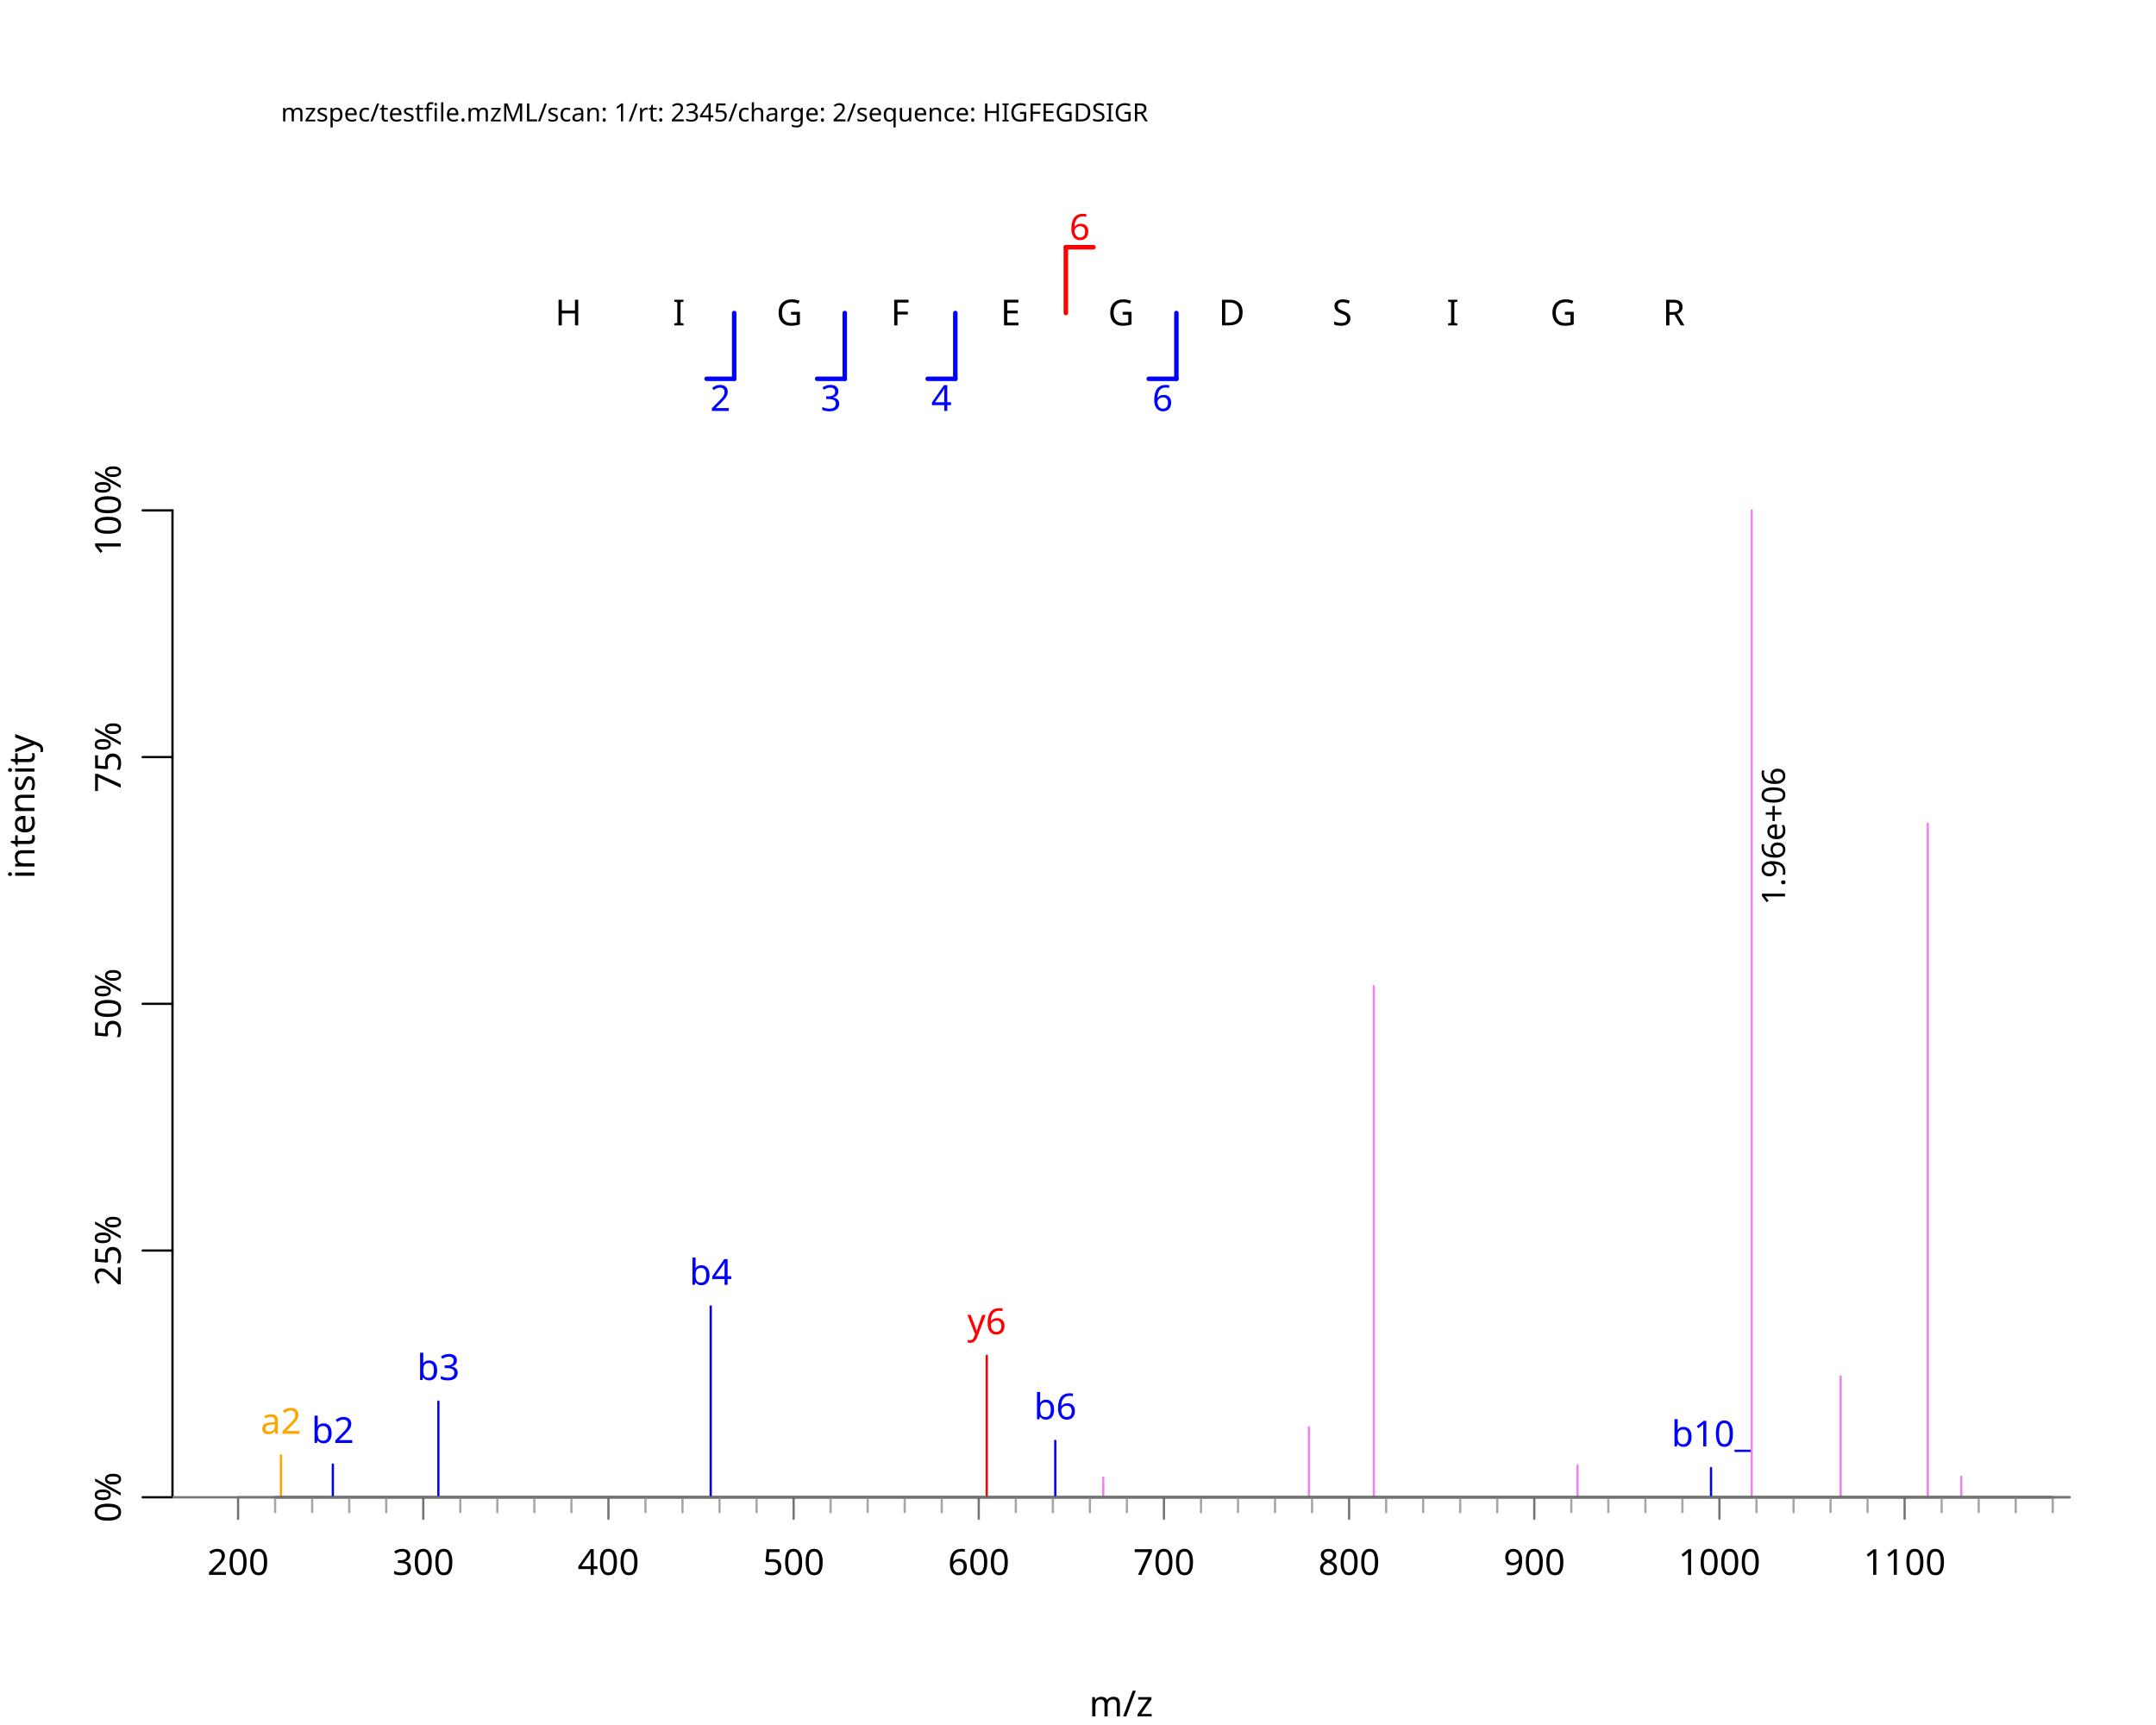
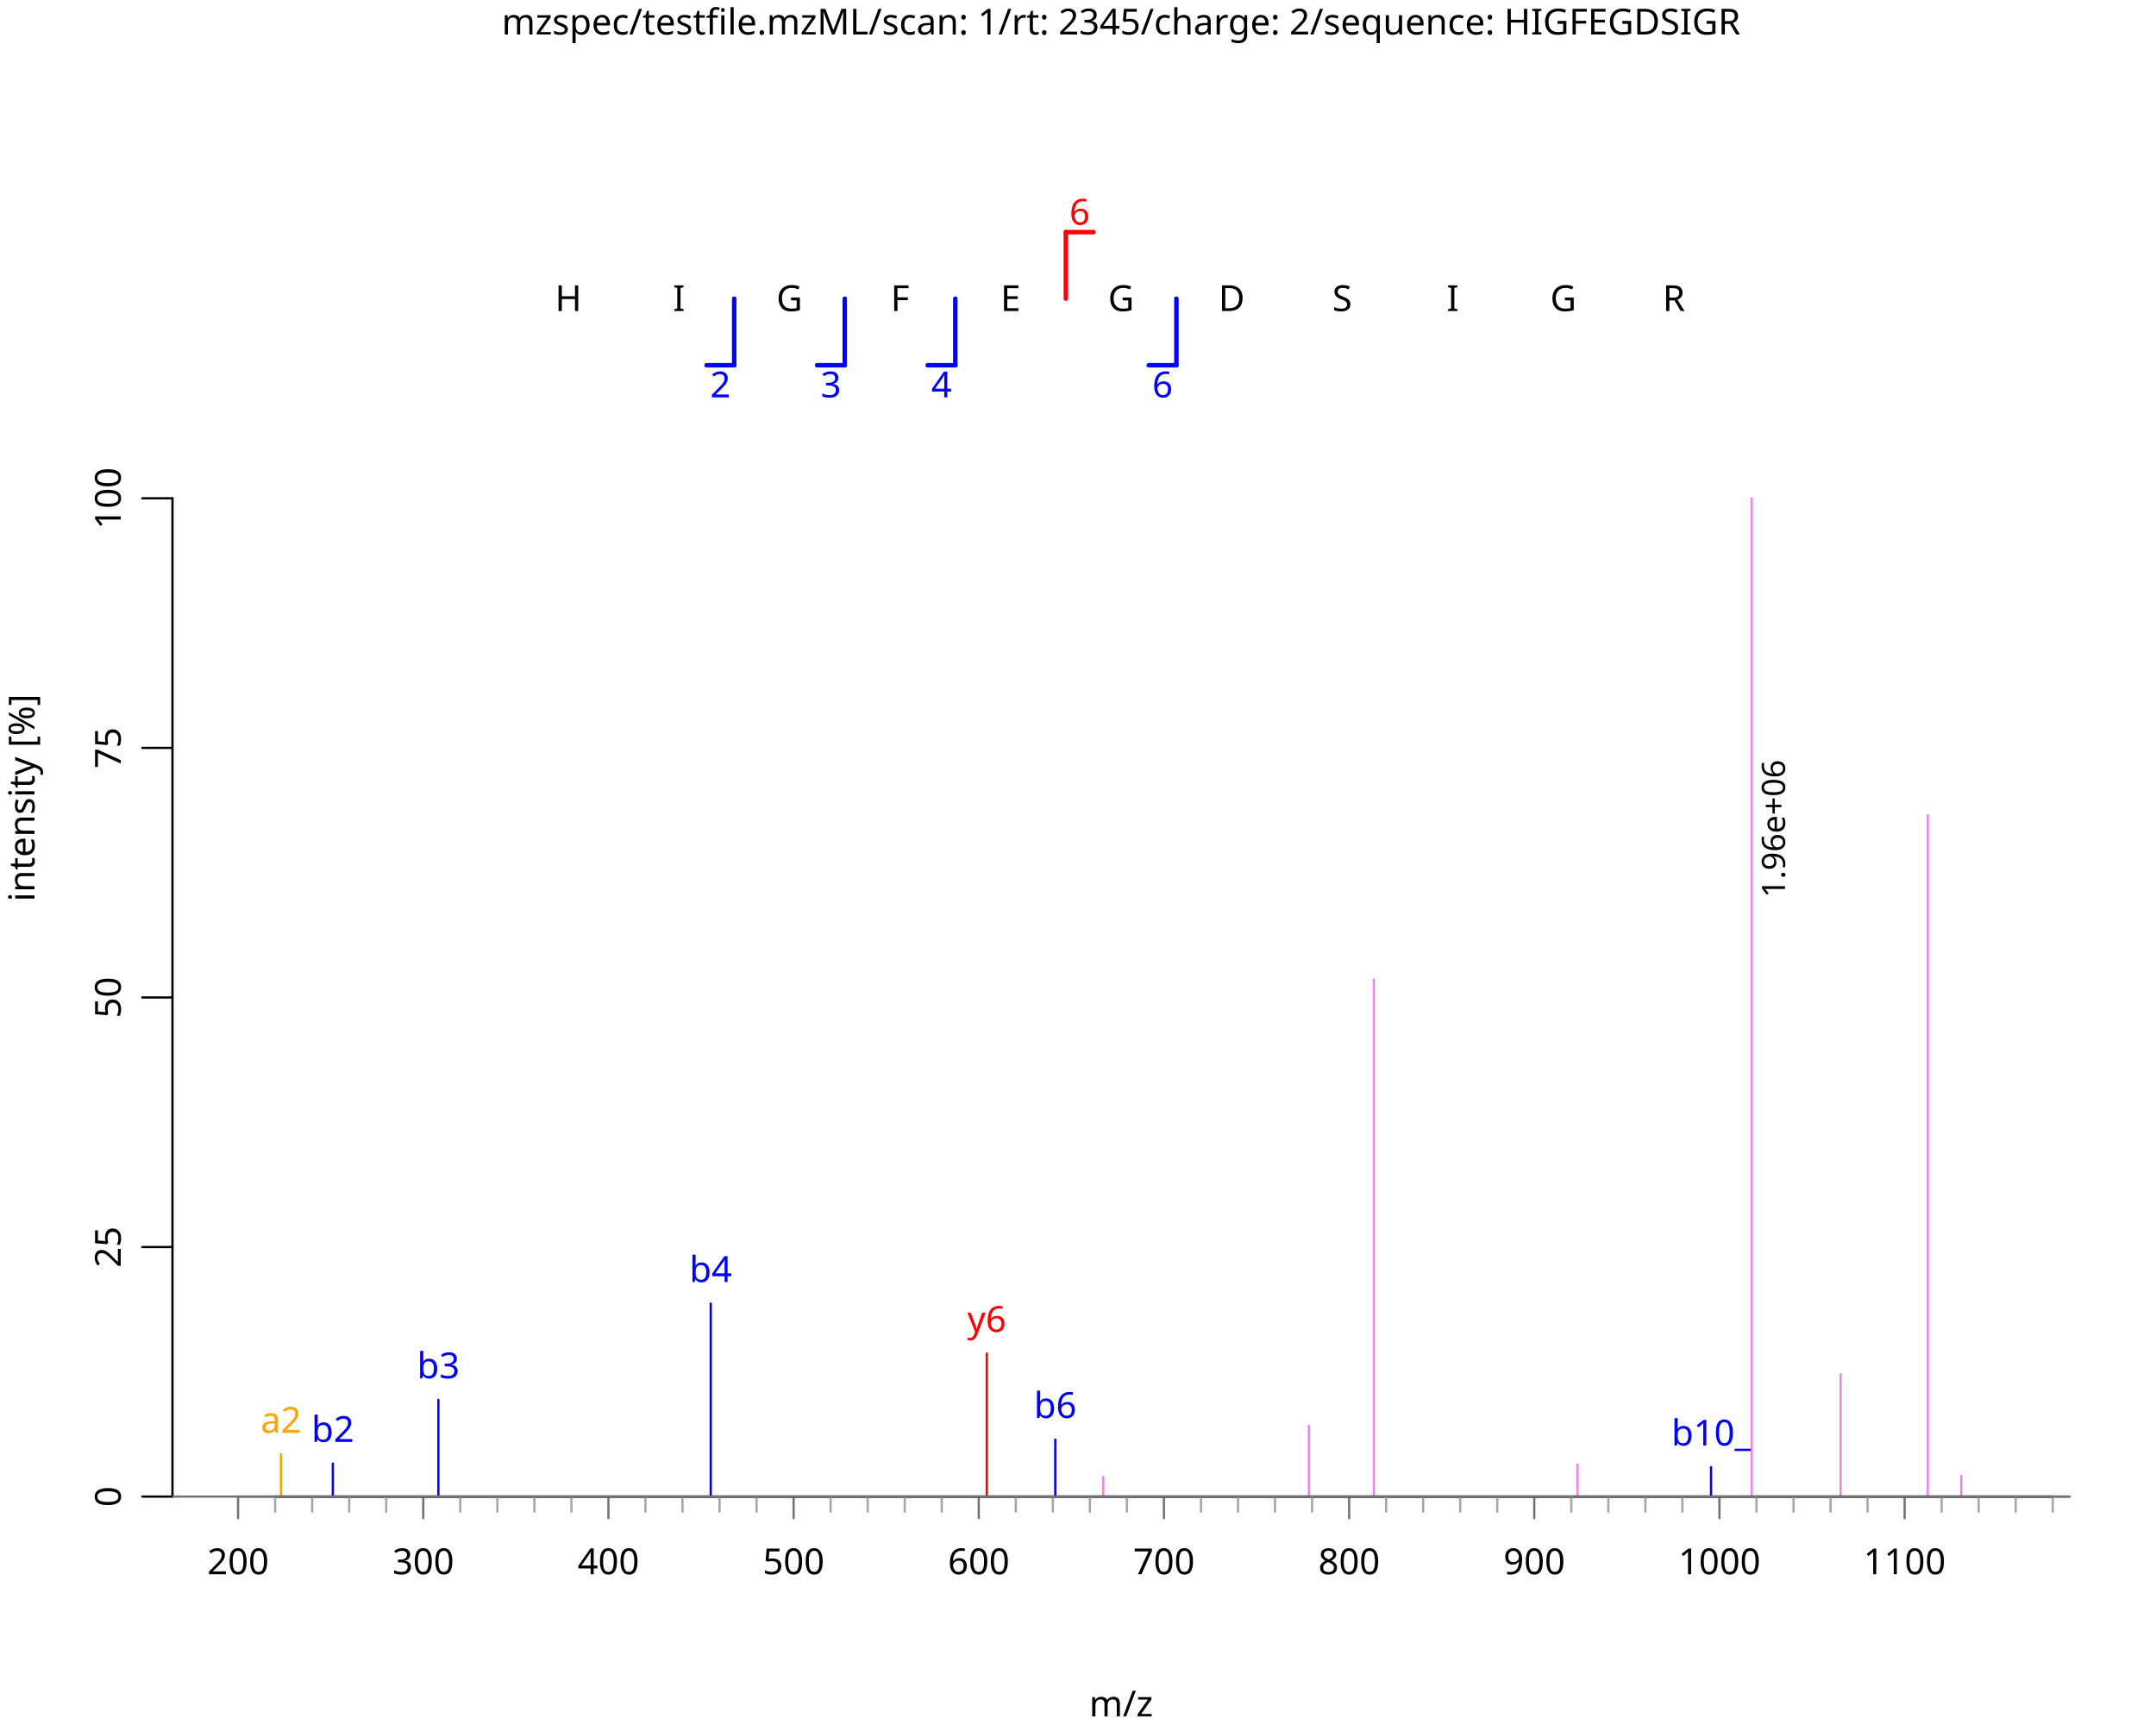
<svg xmlns="http://www.w3.org/2000/svg" class="svglite" data-engine-version="2.0" width="720.00pt" height="576.00pt" viewBox="0 0 720.00 576.00">
  <defs>
    <style type="text/css">
    .svglite line, .svglite polyline, .svglite polygon, .svglite path, .svglite rect, .svglite circle {
      fill: none;
      stroke: #000000;
      stroke-linecap: round;
      stroke-linejoin: round;
      stroke-miterlimit: 10.00;
    }
  </style>
  </defs>
  <rect width="100%" height="100%" style="stroke: none; fill: #FFFFFF;" />
  <defs>
    <clipPath id="cpMC4wMHw3MjAuMDB8MC4wMHw1NzYuMDA=">
      <rect x="0.00" y="0.00" width="720.00" height="576.00" />
    </clipPath>
  </defs>
  <g clip-path="url(#cpMC4wMHw3MjAuMDB8MC4wMHw1NzYuMDA=)">
</g>
  <defs>
-     <clipPath id="cpNTcuNjB8NjkxLjIwfDIwLjE2fDUxOC40MA==">
-       <rect x="57.60" y="20.16" width="633.60" height="498.24" />
+     <clipPath id="cpNTcuNjB8NjkxLjIwfDE0LjQwfDUxOC40MA==">
+       <rect x="57.60" y="14.40" width="633.60" height="504.00" />
    </clipPath>
  </defs>
-   <g clip-path="url(#cpNTcuNjB8NjkxLjIwfDIwLjE2fDUxOC40MA==)">
-     <text x="93.83" y="478.79" text-anchor="middle" style="font-size: 12.00px; fill: #FFA500; font-family: sans;" textLength="13.35px" lengthAdjust="spacingAndGlyphs">a2</text>
-     <text x="111.15" y="481.82" text-anchor="middle" style="font-size: 12.00px; fill: #0000FF; font-family: sans;" textLength="13.35px" lengthAdjust="spacingAndGlyphs">b2</text>
-     <text x="146.40" y="460.80" text-anchor="middle" style="font-size: 12.00px; fill: #0000FF; font-family: sans;" textLength="13.35px" lengthAdjust="spacingAndGlyphs">b3</text>
-     <text x="237.35" y="429.03" text-anchor="middle" style="font-size: 12.00px; fill: #0000FF; font-family: sans;" textLength="13.35px" lengthAdjust="spacingAndGlyphs">b4</text>
-     <text x="329.53" y="445.50" text-anchor="middle" style="font-size: 12.00px; fill: #FF0000; font-family: sans;" textLength="12.68px" lengthAdjust="spacingAndGlyphs">y6</text>
-     <text x="352.41" y="473.92" text-anchor="middle" style="font-size: 12.00px; fill: #0000FF; font-family: sans;" textLength="13.35px" lengthAdjust="spacingAndGlyphs">b6</text>
-     <text x="571.40" y="483.00" text-anchor="middle" style="font-size: 12.00px; fill: #0000FF; font-family: sans;" textLength="26.70px" lengthAdjust="spacingAndGlyphs">b10_</text>
-     <text x="189.82" y="108.65" text-anchor="middle" style="font-size: 12.00px; font-family: sans;" textLength="8.67px" lengthAdjust="spacingAndGlyphs">H</text>
-     <text x="226.73" y="108.65" text-anchor="middle" style="font-size: 12.00px; font-family: sans;" textLength="3.33px" lengthAdjust="spacingAndGlyphs">I</text>
-     <text x="263.65" y="108.65" text-anchor="middle" style="font-size: 12.00px; font-family: sans;" textLength="9.34px" lengthAdjust="spacingAndGlyphs">G</text>
-     <text x="300.57" y="108.65" text-anchor="middle" style="font-size: 12.00px; font-family: sans;" textLength="7.33px" lengthAdjust="spacingAndGlyphs">F</text>
-     <text x="337.48" y="108.65" text-anchor="middle" style="font-size: 12.00px; font-family: sans;" textLength="8.01px" lengthAdjust="spacingAndGlyphs">E</text>
-     <text x="374.40" y="108.65" text-anchor="middle" style="font-size: 12.00px; font-family: sans;" textLength="9.34px" lengthAdjust="spacingAndGlyphs">G</text>
-     <text x="411.32" y="108.65" text-anchor="middle" style="font-size: 12.00px; font-family: sans;" textLength="8.67px" lengthAdjust="spacingAndGlyphs">D</text>
-     <text x="448.23" y="108.65" text-anchor="middle" style="font-size: 12.00px; font-family: sans;" textLength="8.01px" lengthAdjust="spacingAndGlyphs">S</text>
-     <text x="485.15" y="108.65" text-anchor="middle" style="font-size: 12.00px; font-family: sans;" textLength="3.33px" lengthAdjust="spacingAndGlyphs">I</text>
-     <text x="522.07" y="108.65" text-anchor="middle" style="font-size: 12.00px; font-family: sans;" textLength="9.34px" lengthAdjust="spacingAndGlyphs">G</text>
-     <text x="558.98" y="108.65" text-anchor="middle" style="font-size: 12.00px; font-family: sans;" textLength="8.67px" lengthAdjust="spacingAndGlyphs">R</text>
-     <line x1="245.19" y1="104.52" x2="245.19" y2="126.49" style="stroke-width: 1.50; stroke: #0000FF;" />
-     <line x1="282.11" y1="104.52" x2="282.11" y2="126.49" style="stroke-width: 1.50; stroke: #0000FF;" />
-     <line x1="319.03" y1="104.52" x2="319.03" y2="126.49" style="stroke-width: 1.50; stroke: #0000FF;" />
-     <line x1="392.86" y1="104.52" x2="392.86" y2="126.49" style="stroke-width: 1.50; stroke: #0000FF;" />
-     <line x1="235.96" y1="126.49" x2="245.19" y2="126.49" style="stroke-width: 1.50; stroke: #0000FF;" />
-     <line x1="272.88" y1="126.49" x2="282.11" y2="126.49" style="stroke-width: 1.50; stroke: #0000FF;" />
-     <line x1="309.80" y1="126.49" x2="319.03" y2="126.49" style="stroke-width: 1.50; stroke: #0000FF;" />
-     <line x1="383.63" y1="126.49" x2="392.86" y2="126.49" style="stroke-width: 1.50; stroke: #0000FF;" />
-     <text x="240.58" y="137.22" text-anchor="middle" style="font-size: 12.00px; fill: #0000FF; font-family: sans;" textLength="6.67px" lengthAdjust="spacingAndGlyphs">2</text>
-     <text x="277.49" y="137.22" text-anchor="middle" style="font-size: 12.00px; fill: #0000FF; font-family: sans;" textLength="6.67px" lengthAdjust="spacingAndGlyphs">3</text>
-     <text x="314.41" y="137.22" text-anchor="middle" style="font-size: 12.00px; fill: #0000FF; font-family: sans;" textLength="6.67px" lengthAdjust="spacingAndGlyphs">4</text>
-     <text x="388.24" y="137.22" text-anchor="middle" style="font-size: 12.00px; fill: #0000FF; font-family: sans;" textLength="6.67px" lengthAdjust="spacingAndGlyphs">6</text>
-     <line x1="355.94" y1="104.52" x2="355.94" y2="82.55" style="stroke-width: 1.50; stroke: #FF0000;" />
-     <line x1="365.17" y1="82.55" x2="355.94" y2="82.55" style="stroke-width: 1.50; stroke: #FF0000;" />
-     <text x="360.56" y="80.07" text-anchor="middle" style="font-size: 12.00px; fill: #FF0000; font-family: sans;" textLength="6.67px" lengthAdjust="spacingAndGlyphs">6</text>
-     <line x1="93.83" y1="499.95" x2="93.83" y2="485.99" style="stroke-width: 0.75; stroke: #FFA500;" />
-     <line x1="111.15" y1="499.95" x2="111.15" y2="489.02" style="stroke-width: 0.75; stroke: #0000FF;" />
-     <line x1="146.40" y1="499.95" x2="146.40" y2="468.00" style="stroke-width: 0.75; stroke: #0000FF;" />
-     <line x1="237.35" y1="499.95" x2="237.35" y2="436.23" style="stroke-width: 0.75; stroke: #0000FF;" />
-     <line x1="329.53" y1="499.95" x2="329.53" y2="452.70" style="stroke-width: 0.75; stroke: #FF0000;" />
-     <line x1="352.41" y1="499.95" x2="352.41" y2="481.12" style="stroke-width: 0.75; stroke: #0000FF;" />
-     <line x1="368.43" y1="499.95" x2="368.43" y2="493.39" style="stroke-width: 0.75; stroke: #EE82EE;" />
-     <line x1="437.12" y1="499.95" x2="437.12" y2="476.58" style="stroke-width: 0.75; stroke: #EE82EE;" />
-     <line x1="458.79" y1="499.95" x2="458.79" y2="329.30" style="stroke-width: 0.75; stroke: #EE82EE;" />
-     <line x1="526.82" y1="499.95" x2="526.82" y2="489.35" style="stroke-width: 0.75; stroke: #EE82EE;" />
-     <line x1="571.40" y1="499.95" x2="571.40" y2="490.20" style="stroke-width: 0.75; stroke: #0000FF;" />
-     <line x1="584.99" y1="499.95" x2="584.99" y2="170.42" style="stroke-width: 0.75; stroke: #EE82EE;" />
-     <line x1="614.69" y1="499.95" x2="614.69" y2="459.60" style="stroke-width: 0.75; stroke: #EE82EE;" />
-     <line x1="643.79" y1="499.95" x2="643.79" y2="275.00" style="stroke-width: 0.75; stroke: #EE82EE;" />
-     <line x1="654.97" y1="499.95" x2="654.97" y2="493.10" style="stroke-width: 0.75; stroke: #EE82EE;" />
+   <g clip-path="url(#cpNTcuNjB8NjkxLjIwfDE0LjQwfDUxOC40MA==)">
+     <text x="93.83" y="478.42" text-anchor="middle" style="font-size: 12.00px; fill: #FFA500; font-family: sans;" textLength="13.35px" lengthAdjust="spacingAndGlyphs">a2</text>
+     <text x="111.15" y="481.48" text-anchor="middle" style="font-size: 12.00px; fill: #0000FF; font-family: sans;" textLength="13.35px" lengthAdjust="spacingAndGlyphs">b2</text>
+     <text x="146.40" y="460.22" text-anchor="middle" style="font-size: 12.00px; fill: #0000FF; font-family: sans;" textLength="13.35px" lengthAdjust="spacingAndGlyphs">b3</text>
+     <text x="237.35" y="428.08" text-anchor="middle" style="font-size: 12.00px; fill: #0000FF; font-family: sans;" textLength="13.35px" lengthAdjust="spacingAndGlyphs">b4</text>
+     <text x="329.53" y="444.74" text-anchor="middle" style="font-size: 12.00px; fill: #FF0000; font-family: sans;" textLength="12.68px" lengthAdjust="spacingAndGlyphs">y6</text>
+     <text x="352.41" y="473.49" text-anchor="middle" style="font-size: 12.00px; fill: #0000FF; font-family: sans;" textLength="13.35px" lengthAdjust="spacingAndGlyphs">b6</text>
+     <text x="571.40" y="482.67" text-anchor="middle" style="font-size: 12.00px; fill: #0000FF; font-family: sans;" textLength="26.70px" lengthAdjust="spacingAndGlyphs">b10_</text>
+     <text x="189.82" y="103.86" text-anchor="middle" style="font-size: 12.00px; font-family: sans;" textLength="8.67px" lengthAdjust="spacingAndGlyphs">H</text>
+     <text x="226.73" y="103.86" text-anchor="middle" style="font-size: 12.00px; font-family: sans;" textLength="3.33px" lengthAdjust="spacingAndGlyphs">I</text>
+     <text x="263.65" y="103.87" text-anchor="middle" style="font-size: 12.00px; font-family: sans;" textLength="9.34px" lengthAdjust="spacingAndGlyphs">G</text>
+     <text x="300.57" y="103.86" text-anchor="middle" style="font-size: 12.00px; font-family: sans;" textLength="7.33px" lengthAdjust="spacingAndGlyphs">F</text>
+     <text x="337.48" y="103.86" text-anchor="middle" style="font-size: 12.00px; font-family: sans;" textLength="8.01px" lengthAdjust="spacingAndGlyphs">E</text>
+     <text x="374.40" y="103.87" text-anchor="middle" style="font-size: 12.00px; font-family: sans;" textLength="9.34px" lengthAdjust="spacingAndGlyphs">G</text>
+     <text x="411.32" y="103.86" text-anchor="middle" style="font-size: 12.00px; font-family: sans;" textLength="8.67px" lengthAdjust="spacingAndGlyphs">D</text>
+     <text x="448.23" y="103.87" text-anchor="middle" style="font-size: 12.00px; font-family: sans;" textLength="8.01px" lengthAdjust="spacingAndGlyphs">S</text>
+     <text x="485.15" y="103.86" text-anchor="middle" style="font-size: 12.00px; font-family: sans;" textLength="3.33px" lengthAdjust="spacingAndGlyphs">I</text>
+     <text x="522.07" y="103.87" text-anchor="middle" style="font-size: 12.00px; font-family: sans;" textLength="9.34px" lengthAdjust="spacingAndGlyphs">G</text>
+     <text x="558.98" y="103.86" text-anchor="middle" style="font-size: 12.00px; font-family: sans;" textLength="8.67px" lengthAdjust="spacingAndGlyphs">R</text>
+     <line x1="245.19" y1="99.73" x2="245.19" y2="121.96" style="stroke-width: 1.50; stroke: #0000FF;" />
+     <line x1="282.11" y1="99.73" x2="282.11" y2="121.96" style="stroke-width: 1.50; stroke: #0000FF;" />
+     <line x1="319.03" y1="99.73" x2="319.03" y2="121.96" style="stroke-width: 1.50; stroke: #0000FF;" />
+     <line x1="392.86" y1="99.73" x2="392.86" y2="121.96" style="stroke-width: 1.50; stroke: #0000FF;" />
+     <line x1="235.96" y1="121.96" x2="245.19" y2="121.96" style="stroke-width: 1.50; stroke: #0000FF;" />
+     <line x1="272.88" y1="121.96" x2="282.11" y2="121.96" style="stroke-width: 1.50; stroke: #0000FF;" />
+     <line x1="309.80" y1="121.96" x2="319.03" y2="121.96" style="stroke-width: 1.50; stroke: #0000FF;" />
+     <line x1="383.63" y1="121.96" x2="392.86" y2="121.96" style="stroke-width: 1.50; stroke: #0000FF;" />
+     <text x="240.58" y="132.69" text-anchor="middle" style="font-size: 12.00px; fill: #0000FF; font-family: sans;" textLength="6.67px" lengthAdjust="spacingAndGlyphs">2</text>
+     <text x="277.49" y="132.69" text-anchor="middle" style="font-size: 12.00px; fill: #0000FF; font-family: sans;" textLength="6.67px" lengthAdjust="spacingAndGlyphs">3</text>
+     <text x="314.41" y="132.69" text-anchor="middle" style="font-size: 12.00px; fill: #0000FF; font-family: sans;" textLength="6.67px" lengthAdjust="spacingAndGlyphs">4</text>
+     <text x="388.24" y="132.69" text-anchor="middle" style="font-size: 12.00px; fill: #0000FF; font-family: sans;" textLength="6.67px" lengthAdjust="spacingAndGlyphs">6</text>
+     <line x1="355.94" y1="99.73" x2="355.94" y2="77.51" style="stroke-width: 1.50; stroke: #FF0000;" />
+     <line x1="365.17" y1="77.51" x2="355.94" y2="77.51" style="stroke-width: 1.50; stroke: #FF0000;" />
+     <text x="360.56" y="75.03" text-anchor="middle" style="font-size: 12.00px; fill: #FF0000; font-family: sans;" textLength="6.67px" lengthAdjust="spacingAndGlyphs">6</text>
+     <line x1="93.83" y1="499.73" x2="93.83" y2="485.62" style="stroke-width: 0.75; stroke: #FFA500;" />
+     <line x1="111.15" y1="499.73" x2="111.15" y2="488.68" style="stroke-width: 0.75; stroke: #0000FF;" />
+     <line x1="146.40" y1="499.73" x2="146.40" y2="467.42" style="stroke-width: 0.75; stroke: #0000FF;" />
+     <line x1="237.35" y1="499.73" x2="237.35" y2="435.28" style="stroke-width: 0.75; stroke: #0000FF;" />
+     <line x1="329.53" y1="499.73" x2="329.53" y2="451.94" style="stroke-width: 0.75; stroke: #FF0000;" />
+     <line x1="352.41" y1="499.73" x2="352.41" y2="480.69" style="stroke-width: 0.75; stroke: #0000FF;" />
+     <line x1="368.43" y1="499.73" x2="368.43" y2="493.10" style="stroke-width: 0.75; stroke: #EE82EE;" />
+     <line x1="437.12" y1="499.73" x2="437.12" y2="476.09" style="stroke-width: 0.75; stroke: #EE82EE;" />
+     <line x1="458.79" y1="499.73" x2="458.79" y2="327.11" style="stroke-width: 0.75; stroke: #EE82EE;" />
+     <line x1="526.82" y1="499.73" x2="526.82" y2="489.02" style="stroke-width: 0.75; stroke: #EE82EE;" />
+     <line x1="571.40" y1="499.73" x2="571.40" y2="489.87" style="stroke-width: 0.75; stroke: #0000FF;" />
+     <line x1="584.99" y1="499.73" x2="584.99" y2="166.40" style="stroke-width: 0.75; stroke: #EE82EE;" />
+     <line x1="614.69" y1="499.73" x2="614.69" y2="458.92" style="stroke-width: 0.75; stroke: #EE82EE;" />
+     <line x1="643.79" y1="499.73" x2="643.79" y2="272.18" style="stroke-width: 0.75; stroke: #EE82EE;" />
+     <line x1="654.97" y1="499.73" x2="654.97" y2="492.81" style="stroke-width: 0.75; stroke: #EE82EE;" />
  </g>
  <g clip-path="url(#cpMC4wMHw3MjAuMDB8MC4wMHw1NzYuMDA=)">
-     <line x1="79.51" y1="499.95" x2="691.20" y2="499.95" style="stroke-width: 0.75; stroke: #737373;" />
-     <line x1="79.51" y1="499.95" x2="79.51" y2="507.15" style="stroke-width: 0.75; stroke: #737373;" />
-     <line x1="141.35" y1="499.95" x2="141.35" y2="507.15" style="stroke-width: 0.75; stroke: #737373;" />
-     <line x1="203.19" y1="499.95" x2="203.19" y2="507.15" style="stroke-width: 0.75; stroke: #737373;" />
-     <line x1="265.03" y1="499.95" x2="265.03" y2="507.15" style="stroke-width: 0.75; stroke: #737373;" />
-     <line x1="326.86" y1="499.95" x2="326.86" y2="507.15" style="stroke-width: 0.75; stroke: #737373;" />
-     <line x1="388.70" y1="499.95" x2="388.70" y2="507.15" style="stroke-width: 0.75; stroke: #737373;" />
-     <line x1="450.54" y1="499.95" x2="450.54" y2="507.15" style="stroke-width: 0.75; stroke: #737373;" />
-     <line x1="512.38" y1="499.95" x2="512.38" y2="507.15" style="stroke-width: 0.75; stroke: #737373;" />
-     <line x1="574.21" y1="499.95" x2="574.21" y2="507.15" style="stroke-width: 0.75; stroke: #737373;" />
-     <line x1="636.05" y1="499.95" x2="636.05" y2="507.15" style="stroke-width: 0.75; stroke: #737373;" />
-     <text x="79.51" y="525.87" text-anchor="middle" style="font-size: 12.00px; font-family: sans;" textLength="20.02px" lengthAdjust="spacingAndGlyphs">200</text>
-     <text x="141.35" y="525.87" text-anchor="middle" style="font-size: 12.00px; font-family: sans;" textLength="20.02px" lengthAdjust="spacingAndGlyphs">300</text>
-     <text x="203.19" y="525.87" text-anchor="middle" style="font-size: 12.00px; font-family: sans;" textLength="20.02px" lengthAdjust="spacingAndGlyphs">400</text>
-     <text x="265.03" y="525.87" text-anchor="middle" style="font-size: 12.00px; font-family: sans;" textLength="20.02px" lengthAdjust="spacingAndGlyphs">500</text>
-     <text x="326.86" y="525.87" text-anchor="middle" style="font-size: 12.00px; font-family: sans;" textLength="20.02px" lengthAdjust="spacingAndGlyphs">600</text>
-     <text x="388.70" y="525.87" text-anchor="middle" style="font-size: 12.00px; font-family: sans;" textLength="20.02px" lengthAdjust="spacingAndGlyphs">700</text>
-     <text x="450.54" y="525.87" text-anchor="middle" style="font-size: 12.00px; font-family: sans;" textLength="20.02px" lengthAdjust="spacingAndGlyphs">800</text>
-     <text x="512.38" y="525.87" text-anchor="middle" style="font-size: 12.00px; font-family: sans;" textLength="20.02px" lengthAdjust="spacingAndGlyphs">900</text>
-     <text x="574.21" y="525.87" text-anchor="middle" style="font-size: 12.00px; font-family: sans;" textLength="26.70px" lengthAdjust="spacingAndGlyphs">1000</text>
-     <text x="636.05" y="525.87" text-anchor="middle" style="font-size: 12.00px; font-family: sans;" textLength="26.70px" lengthAdjust="spacingAndGlyphs">1100</text>
-     <line x1="91.88" y1="499.95" x2="685.52" y2="499.95" style="stroke-width: 0.75;" />
-     <line x1="91.88" y1="499.95" x2="91.88" y2="504.93" style="stroke-width: 0.75; stroke: #A6A6A6;" />
-     <line x1="104.25" y1="499.95" x2="104.25" y2="504.93" style="stroke-width: 0.75; stroke: #A6A6A6;" />
-     <line x1="116.62" y1="499.95" x2="116.62" y2="504.93" style="stroke-width: 0.75; stroke: #A6A6A6;" />
-     <line x1="128.98" y1="499.95" x2="128.98" y2="504.93" style="stroke-width: 0.75; stroke: #A6A6A6;" />
-     <line x1="153.72" y1="499.95" x2="153.72" y2="504.93" style="stroke-width: 0.75; stroke: #A6A6A6;" />
-     <line x1="166.09" y1="499.95" x2="166.09" y2="504.93" style="stroke-width: 0.75; stroke: #A6A6A6;" />
-     <line x1="178.45" y1="499.95" x2="178.45" y2="504.93" style="stroke-width: 0.75; stroke: #A6A6A6;" />
-     <line x1="190.82" y1="499.95" x2="190.82" y2="504.93" style="stroke-width: 0.75; stroke: #A6A6A6;" />
-     <line x1="215.56" y1="499.95" x2="215.56" y2="504.93" style="stroke-width: 0.75; stroke: #A6A6A6;" />
-     <line x1="227.92" y1="499.95" x2="227.92" y2="504.93" style="stroke-width: 0.75; stroke: #A6A6A6;" />
-     <line x1="240.29" y1="499.95" x2="240.29" y2="504.93" style="stroke-width: 0.75; stroke: #A6A6A6;" />
-     <line x1="252.66" y1="499.95" x2="252.66" y2="504.93" style="stroke-width: 0.75; stroke: #A6A6A6;" />
-     <line x1="277.39" y1="499.95" x2="277.39" y2="504.93" style="stroke-width: 0.75; stroke: #A6A6A6;" />
-     <line x1="289.76" y1="499.95" x2="289.76" y2="504.93" style="stroke-width: 0.75; stroke: #A6A6A6;" />
-     <line x1="302.13" y1="499.95" x2="302.13" y2="504.93" style="stroke-width: 0.75; stroke: #A6A6A6;" />
-     <line x1="314.50" y1="499.95" x2="314.50" y2="504.93" style="stroke-width: 0.75; stroke: #A6A6A6;" />
-     <line x1="339.23" y1="499.95" x2="339.23" y2="504.93" style="stroke-width: 0.75; stroke: #A6A6A6;" />
-     <line x1="351.60" y1="499.95" x2="351.60" y2="504.93" style="stroke-width: 0.75; stroke: #A6A6A6;" />
-     <line x1="363.97" y1="499.95" x2="363.97" y2="504.93" style="stroke-width: 0.75; stroke: #A6A6A6;" />
-     <line x1="376.33" y1="499.95" x2="376.33" y2="504.93" style="stroke-width: 0.75; stroke: #A6A6A6;" />
-     <line x1="401.07" y1="499.95" x2="401.07" y2="504.93" style="stroke-width: 0.75; stroke: #A6A6A6;" />
-     <line x1="413.44" y1="499.95" x2="413.44" y2="504.93" style="stroke-width: 0.75; stroke: #A6A6A6;" />
-     <line x1="425.80" y1="499.95" x2="425.80" y2="504.93" style="stroke-width: 0.75; stroke: #A6A6A6;" />
-     <line x1="438.17" y1="499.95" x2="438.17" y2="504.93" style="stroke-width: 0.75; stroke: #A6A6A6;" />
-     <line x1="462.91" y1="499.95" x2="462.91" y2="504.93" style="stroke-width: 0.75; stroke: #A6A6A6;" />
-     <line x1="475.27" y1="499.95" x2="475.27" y2="504.93" style="stroke-width: 0.75; stroke: #A6A6A6;" />
-     <line x1="487.64" y1="499.95" x2="487.64" y2="504.93" style="stroke-width: 0.75; stroke: #A6A6A6;" />
-     <line x1="500.01" y1="499.95" x2="500.01" y2="504.93" style="stroke-width: 0.75; stroke: #A6A6A6;" />
-     <line x1="524.74" y1="499.95" x2="524.74" y2="504.93" style="stroke-width: 0.75; stroke: #A6A6A6;" />
-     <line x1="537.11" y1="499.95" x2="537.11" y2="504.93" style="stroke-width: 0.75; stroke: #A6A6A6;" />
-     <line x1="549.48" y1="499.95" x2="549.48" y2="504.93" style="stroke-width: 0.75; stroke: #A6A6A6;" />
-     <line x1="561.85" y1="499.95" x2="561.85" y2="504.93" style="stroke-width: 0.75; stroke: #A6A6A6;" />
-     <line x1="586.58" y1="499.95" x2="586.58" y2="504.93" style="stroke-width: 0.75; stroke: #A6A6A6;" />
-     <line x1="598.95" y1="499.95" x2="598.95" y2="504.93" style="stroke-width: 0.75; stroke: #A6A6A6;" />
-     <line x1="611.32" y1="499.95" x2="611.32" y2="504.93" style="stroke-width: 0.75; stroke: #A6A6A6;" />
-     <line x1="623.68" y1="499.95" x2="623.68" y2="504.93" style="stroke-width: 0.75; stroke: #A6A6A6;" />
-     <line x1="648.42" y1="499.95" x2="648.42" y2="504.93" style="stroke-width: 0.75; stroke: #A6A6A6;" />
-     <line x1="660.79" y1="499.95" x2="660.79" y2="504.93" style="stroke-width: 0.75; stroke: #A6A6A6;" />
-     <line x1="673.15" y1="499.95" x2="673.15" y2="504.93" style="stroke-width: 0.75; stroke: #A6A6A6;" />
-     <line x1="685.52" y1="499.95" x2="685.52" y2="504.93" style="stroke-width: 0.75; stroke: #A6A6A6;" />
-     <line x1="57.60" y1="499.95" x2="57.60" y2="170.42" style="stroke-width: 0.75;" />
-     <line x1="57.60" y1="499.95" x2="47.64" y2="499.95" style="stroke-width: 0.75;" />
-     <line x1="57.60" y1="417.57" x2="47.64" y2="417.57" style="stroke-width: 0.75;" />
-     <line x1="57.60" y1="335.18" x2="47.64" y2="335.18" style="stroke-width: 0.75;" />
-     <line x1="57.60" y1="252.80" x2="47.64" y2="252.80" style="stroke-width: 0.75;" />
-     <line x1="57.60" y1="170.42" x2="47.64" y2="170.42" style="stroke-width: 0.75;" />
-     <text transform="translate(40.32,499.95) rotate(-90)" text-anchor="middle" style="font-size: 12.00px; font-family: sans;" textLength="17.34px" lengthAdjust="spacingAndGlyphs">0%</text>
-     <text transform="translate(40.32,417.57) rotate(-90)" text-anchor="middle" style="font-size: 12.00px; font-family: sans;" textLength="24.02px" lengthAdjust="spacingAndGlyphs">25%</text>
-     <text transform="translate(40.32,335.18) rotate(-90)" text-anchor="middle" style="font-size: 12.00px; font-family: sans;" textLength="24.02px" lengthAdjust="spacingAndGlyphs">50%</text>
-     <text transform="translate(40.32,252.80) rotate(-90)" text-anchor="middle" style="font-size: 12.00px; font-family: sans;" textLength="24.02px" lengthAdjust="spacingAndGlyphs">75%</text>
-     <text transform="translate(40.32,170.42) rotate(-90)" text-anchor="middle" style="font-size: 12.00px; font-family: sans;" textLength="30.69px" lengthAdjust="spacingAndGlyphs">100%</text>
+     <line x1="79.51" y1="499.73" x2="691.20" y2="499.73" style="stroke-width: 0.75; stroke: #737373;" />
+     <line x1="79.51" y1="499.73" x2="79.51" y2="506.93" style="stroke-width: 0.75; stroke: #737373;" />
+     <line x1="141.35" y1="499.73" x2="141.35" y2="506.93" style="stroke-width: 0.75; stroke: #737373;" />
+     <line x1="203.19" y1="499.73" x2="203.19" y2="506.93" style="stroke-width: 0.75; stroke: #737373;" />
+     <line x1="265.03" y1="499.73" x2="265.03" y2="506.93" style="stroke-width: 0.75; stroke: #737373;" />
+     <line x1="326.86" y1="499.73" x2="326.86" y2="506.93" style="stroke-width: 0.75; stroke: #737373;" />
+     <line x1="388.70" y1="499.73" x2="388.70" y2="506.93" style="stroke-width: 0.75; stroke: #737373;" />
+     <line x1="450.54" y1="499.73" x2="450.54" y2="506.93" style="stroke-width: 0.75; stroke: #737373;" />
+     <line x1="512.38" y1="499.73" x2="512.38" y2="506.93" style="stroke-width: 0.75; stroke: #737373;" />
+     <line x1="574.21" y1="499.73" x2="574.21" y2="506.93" style="stroke-width: 0.75; stroke: #737373;" />
+     <line x1="636.05" y1="499.73" x2="636.05" y2="506.93" style="stroke-width: 0.75; stroke: #737373;" />
+     <text x="79.51" y="525.65" text-anchor="middle" style="font-size: 12.00px; font-family: sans;" textLength="20.02px" lengthAdjust="spacingAndGlyphs">200</text>
+     <text x="141.35" y="525.65" text-anchor="middle" style="font-size: 12.00px; font-family: sans;" textLength="20.02px" lengthAdjust="spacingAndGlyphs">300</text>
+     <text x="203.19" y="525.65" text-anchor="middle" style="font-size: 12.00px; font-family: sans;" textLength="20.02px" lengthAdjust="spacingAndGlyphs">400</text>
+     <text x="265.03" y="525.65" text-anchor="middle" style="font-size: 12.00px; font-family: sans;" textLength="20.02px" lengthAdjust="spacingAndGlyphs">500</text>
+     <text x="326.86" y="525.65" text-anchor="middle" style="font-size: 12.00px; font-family: sans;" textLength="20.02px" lengthAdjust="spacingAndGlyphs">600</text>
+     <text x="388.70" y="525.65" text-anchor="middle" style="font-size: 12.00px; font-family: sans;" textLength="20.02px" lengthAdjust="spacingAndGlyphs">700</text>
+     <text x="450.54" y="525.65" text-anchor="middle" style="font-size: 12.00px; font-family: sans;" textLength="20.02px" lengthAdjust="spacingAndGlyphs">800</text>
+     <text x="512.38" y="525.65" text-anchor="middle" style="font-size: 12.00px; font-family: sans;" textLength="20.02px" lengthAdjust="spacingAndGlyphs">900</text>
+     <text x="574.21" y="525.65" text-anchor="middle" style="font-size: 12.00px; font-family: sans;" textLength="26.70px" lengthAdjust="spacingAndGlyphs">1000</text>
+     <text x="636.05" y="525.65" text-anchor="middle" style="font-size: 12.00px; font-family: sans;" textLength="26.70px" lengthAdjust="spacingAndGlyphs">1100</text>
+     <line x1="91.88" y1="499.73" x2="685.52" y2="499.73" style="stroke-width: 0.75;" />
+     <line x1="91.88" y1="499.73" x2="91.88" y2="504.77" style="stroke-width: 0.75; stroke: #A6A6A6;" />
+     <line x1="104.25" y1="499.73" x2="104.25" y2="504.77" style="stroke-width: 0.75; stroke: #A6A6A6;" />
+     <line x1="116.62" y1="499.73" x2="116.62" y2="504.77" style="stroke-width: 0.75; stroke: #A6A6A6;" />
+     <line x1="128.98" y1="499.73" x2="128.98" y2="504.77" style="stroke-width: 0.75; stroke: #A6A6A6;" />
+     <line x1="153.72" y1="499.73" x2="153.72" y2="504.77" style="stroke-width: 0.75; stroke: #A6A6A6;" />
+     <line x1="166.09" y1="499.73" x2="166.09" y2="504.77" style="stroke-width: 0.75; stroke: #A6A6A6;" />
+     <line x1="178.45" y1="499.73" x2="178.45" y2="504.77" style="stroke-width: 0.75; stroke: #A6A6A6;" />
+     <line x1="190.82" y1="499.73" x2="190.82" y2="504.77" style="stroke-width: 0.75; stroke: #A6A6A6;" />
+     <line x1="215.56" y1="499.73" x2="215.56" y2="504.77" style="stroke-width: 0.75; stroke: #A6A6A6;" />
+     <line x1="227.92" y1="499.73" x2="227.92" y2="504.77" style="stroke-width: 0.75; stroke: #A6A6A6;" />
+     <line x1="240.29" y1="499.73" x2="240.29" y2="504.77" style="stroke-width: 0.75; stroke: #A6A6A6;" />
+     <line x1="252.66" y1="499.73" x2="252.66" y2="504.77" style="stroke-width: 0.75; stroke: #A6A6A6;" />
+     <line x1="277.39" y1="499.73" x2="277.39" y2="504.77" style="stroke-width: 0.75; stroke: #A6A6A6;" />
+     <line x1="289.76" y1="499.73" x2="289.76" y2="504.77" style="stroke-width: 0.75; stroke: #A6A6A6;" />
+     <line x1="302.13" y1="499.73" x2="302.13" y2="504.77" style="stroke-width: 0.75; stroke: #A6A6A6;" />
+     <line x1="314.50" y1="499.73" x2="314.50" y2="504.77" style="stroke-width: 0.75; stroke: #A6A6A6;" />
+     <line x1="339.23" y1="499.73" x2="339.23" y2="504.77" style="stroke-width: 0.75; stroke: #A6A6A6;" />
+     <line x1="351.60" y1="499.73" x2="351.60" y2="504.77" style="stroke-width: 0.75; stroke: #A6A6A6;" />
+     <line x1="363.97" y1="499.73" x2="363.97" y2="504.77" style="stroke-width: 0.75; stroke: #A6A6A6;" />
+     <line x1="376.33" y1="499.73" x2="376.33" y2="504.77" style="stroke-width: 0.75; stroke: #A6A6A6;" />
+     <line x1="401.07" y1="499.73" x2="401.07" y2="504.77" style="stroke-width: 0.75; stroke: #A6A6A6;" />
+     <line x1="413.44" y1="499.73" x2="413.44" y2="504.77" style="stroke-width: 0.75; stroke: #A6A6A6;" />
+     <line x1="425.80" y1="499.73" x2="425.80" y2="504.77" style="stroke-width: 0.75; stroke: #A6A6A6;" />
+     <line x1="438.17" y1="499.73" x2="438.17" y2="504.77" style="stroke-width: 0.75; stroke: #A6A6A6;" />
+     <line x1="462.91" y1="499.73" x2="462.91" y2="504.77" style="stroke-width: 0.75; stroke: #A6A6A6;" />
+     <line x1="475.27" y1="499.73" x2="475.27" y2="504.77" style="stroke-width: 0.75; stroke: #A6A6A6;" />
+     <line x1="487.64" y1="499.73" x2="487.64" y2="504.77" style="stroke-width: 0.75; stroke: #A6A6A6;" />
+     <line x1="500.01" y1="499.73" x2="500.01" y2="504.77" style="stroke-width: 0.75; stroke: #A6A6A6;" />
+     <line x1="524.74" y1="499.73" x2="524.74" y2="504.77" style="stroke-width: 0.75; stroke: #A6A6A6;" />
+     <line x1="537.11" y1="499.73" x2="537.11" y2="504.77" style="stroke-width: 0.75; stroke: #A6A6A6;" />
+     <line x1="549.48" y1="499.73" x2="549.48" y2="504.77" style="stroke-width: 0.75; stroke: #A6A6A6;" />
+     <line x1="561.85" y1="499.73" x2="561.85" y2="504.77" style="stroke-width: 0.75; stroke: #A6A6A6;" />
+     <line x1="586.58" y1="499.73" x2="586.58" y2="504.77" style="stroke-width: 0.75; stroke: #A6A6A6;" />
+     <line x1="598.95" y1="499.73" x2="598.95" y2="504.77" style="stroke-width: 0.75; stroke: #A6A6A6;" />
+     <line x1="611.32" y1="499.73" x2="611.32" y2="504.77" style="stroke-width: 0.75; stroke: #A6A6A6;" />
+     <line x1="623.68" y1="499.73" x2="623.68" y2="504.77" style="stroke-width: 0.75; stroke: #A6A6A6;" />
+     <line x1="648.42" y1="499.73" x2="648.42" y2="504.77" style="stroke-width: 0.75; stroke: #A6A6A6;" />
+     <line x1="660.79" y1="499.73" x2="660.79" y2="504.77" style="stroke-width: 0.75; stroke: #A6A6A6;" />
+     <line x1="673.15" y1="499.73" x2="673.15" y2="504.77" style="stroke-width: 0.75; stroke: #A6A6A6;" />
+     <line x1="685.52" y1="499.73" x2="685.52" y2="504.77" style="stroke-width: 0.75; stroke: #A6A6A6;" />
+     <line x1="57.60" y1="499.73" x2="57.60" y2="166.40" style="stroke-width: 0.75;" />
+     <line x1="57.60" y1="499.73" x2="47.52" y2="499.73" style="stroke-width: 0.75;" />
+     <line x1="57.60" y1="416.40" x2="47.52" y2="416.40" style="stroke-width: 0.75;" />
+     <line x1="57.60" y1="333.07" x2="47.52" y2="333.07" style="stroke-width: 0.75;" />
+     <line x1="57.60" y1="249.73" x2="47.52" y2="249.73" style="stroke-width: 0.75;" />
+     <line x1="57.60" y1="166.40" x2="47.52" y2="166.40" style="stroke-width: 0.75;" />
+     <text transform="translate(40.32,499.73) rotate(-90)" text-anchor="middle" style="font-size: 12.00px; font-family: sans;" textLength="6.67px" lengthAdjust="spacingAndGlyphs">0</text>
+     <text transform="translate(40.32,416.40) rotate(-90)" text-anchor="middle" style="font-size: 12.00px; font-family: sans;" textLength="13.35px" lengthAdjust="spacingAndGlyphs">25</text>
+     <text transform="translate(40.32,333.07) rotate(-90)" text-anchor="middle" style="font-size: 12.00px; font-family: sans;" textLength="13.35px" lengthAdjust="spacingAndGlyphs">50</text>
+     <text transform="translate(40.32,249.73) rotate(-90)" text-anchor="middle" style="font-size: 12.00px; font-family: sans;" textLength="13.35px" lengthAdjust="spacingAndGlyphs">75</text>
+     <text transform="translate(40.32,166.40) rotate(-90)" text-anchor="middle" style="font-size: 12.00px; font-family: sans;" textLength="20.02px" lengthAdjust="spacingAndGlyphs">100</text>
    <text x="374.40" y="573.12" text-anchor="middle" style="font-size: 12.00px; font-family: sans;" textLength="19.34px" lengthAdjust="spacingAndGlyphs">m/z</text>
-     <text transform="translate(11.52,269.28) rotate(-90)" text-anchor="middle" style="font-size: 12.00px; font-family: sans;" textLength="44.03px" lengthAdjust="spacingAndGlyphs">intensity</text>
+     <text transform="translate(11.52,266.40) rotate(-90)" text-anchor="middle" style="font-size: 12.00px; font-family: sans;" textLength="64.70px" lengthAdjust="spacingAndGlyphs">intensity [%]</text>
+     <text x="374.40" y="11.52" text-anchor="middle" style="font-size: 12.00px; font-family: sans;" textLength="400.92px" lengthAdjust="spacingAndGlyphs">mzspec/testfile.mzML/scan: 1/rt: 2345/charge: 2/sequence: HIGFEGDSIGR</text>
  </g>
-   <g clip-path="url(#cpNTcuNjB8NjkxLjIwfDIwLjE2fDUxOC40MA==)">
-     <text x="93.83" y="40.54" style="font-size: 8.40px; font-family: sans;" textLength="280.64px" lengthAdjust="spacingAndGlyphs">mzspec/testfile.mzML/scan: 1/rt: 2345/charge: 2/sequence: HIGFEGDSIGR</text>
-     <text transform="translate(596.11,302.23) rotate(-90)" style="font-size: 10.80px; font-family: sans;" textLength="45.35px" lengthAdjust="spacingAndGlyphs">1.96e+06</text>
-     <line x1="57.60" y1="499.95" x2="691.20" y2="499.95" style="stroke-width: 0.75; stroke: #737373;" />
+   <g clip-path="url(#cpNTcuNjB8NjkxLjIwfDE0LjQwfDUxOC40MA==)">
+     <text transform="translate(596.11,299.73) rotate(-90)" style="font-size: 10.80px; font-family: sans;" textLength="45.35px" lengthAdjust="spacingAndGlyphs">1.96e+06</text>
+     <line x1="57.60" y1="499.73" x2="691.20" y2="499.73" style="stroke-width: 0.75; stroke: #737373;" />
  </g>
  <defs>
    <clipPath id="cpNTkuMDR8Njg5Ljc2fDU5LjA0fDUwMi41Ng==">
      <rect x="59.04" y="59.04" width="630.72" height="443.52" />
    </clipPath>
  </defs>
  <g clip-path="url(#cpNTkuMDR8Njg5Ljc2fDU5LjA0fDUwMi41Ng==)">
</g>
</svg>
